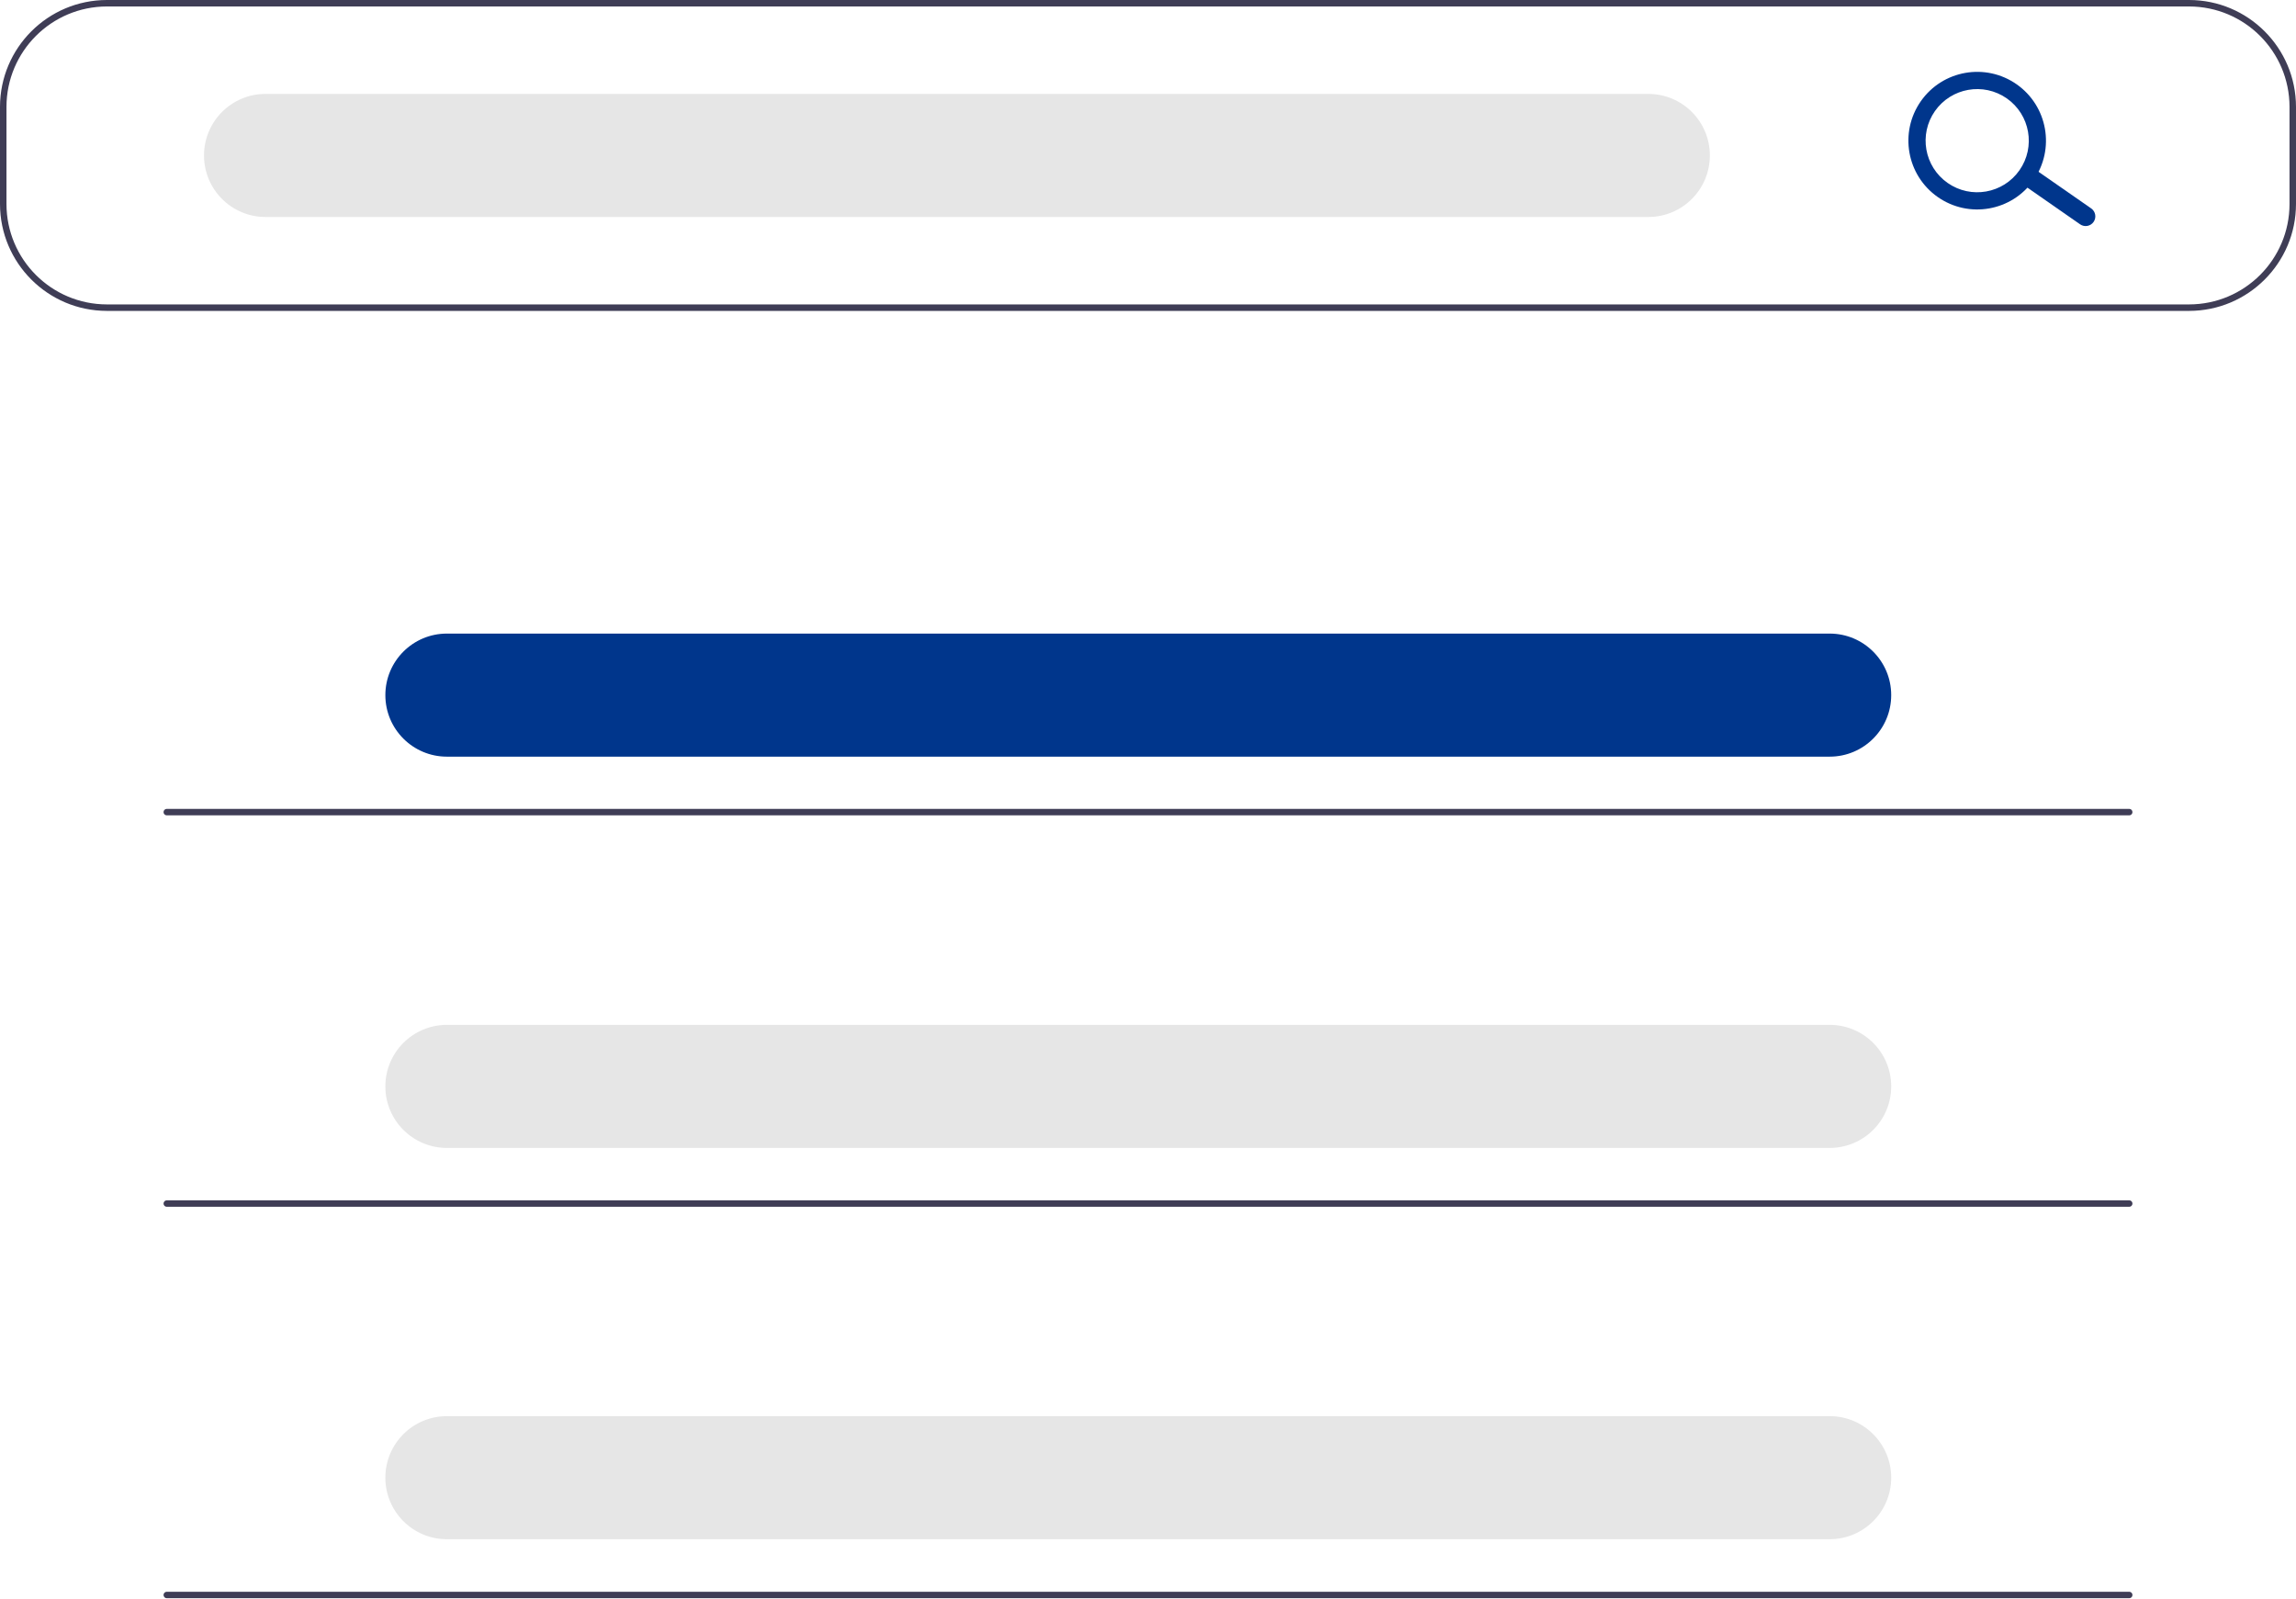
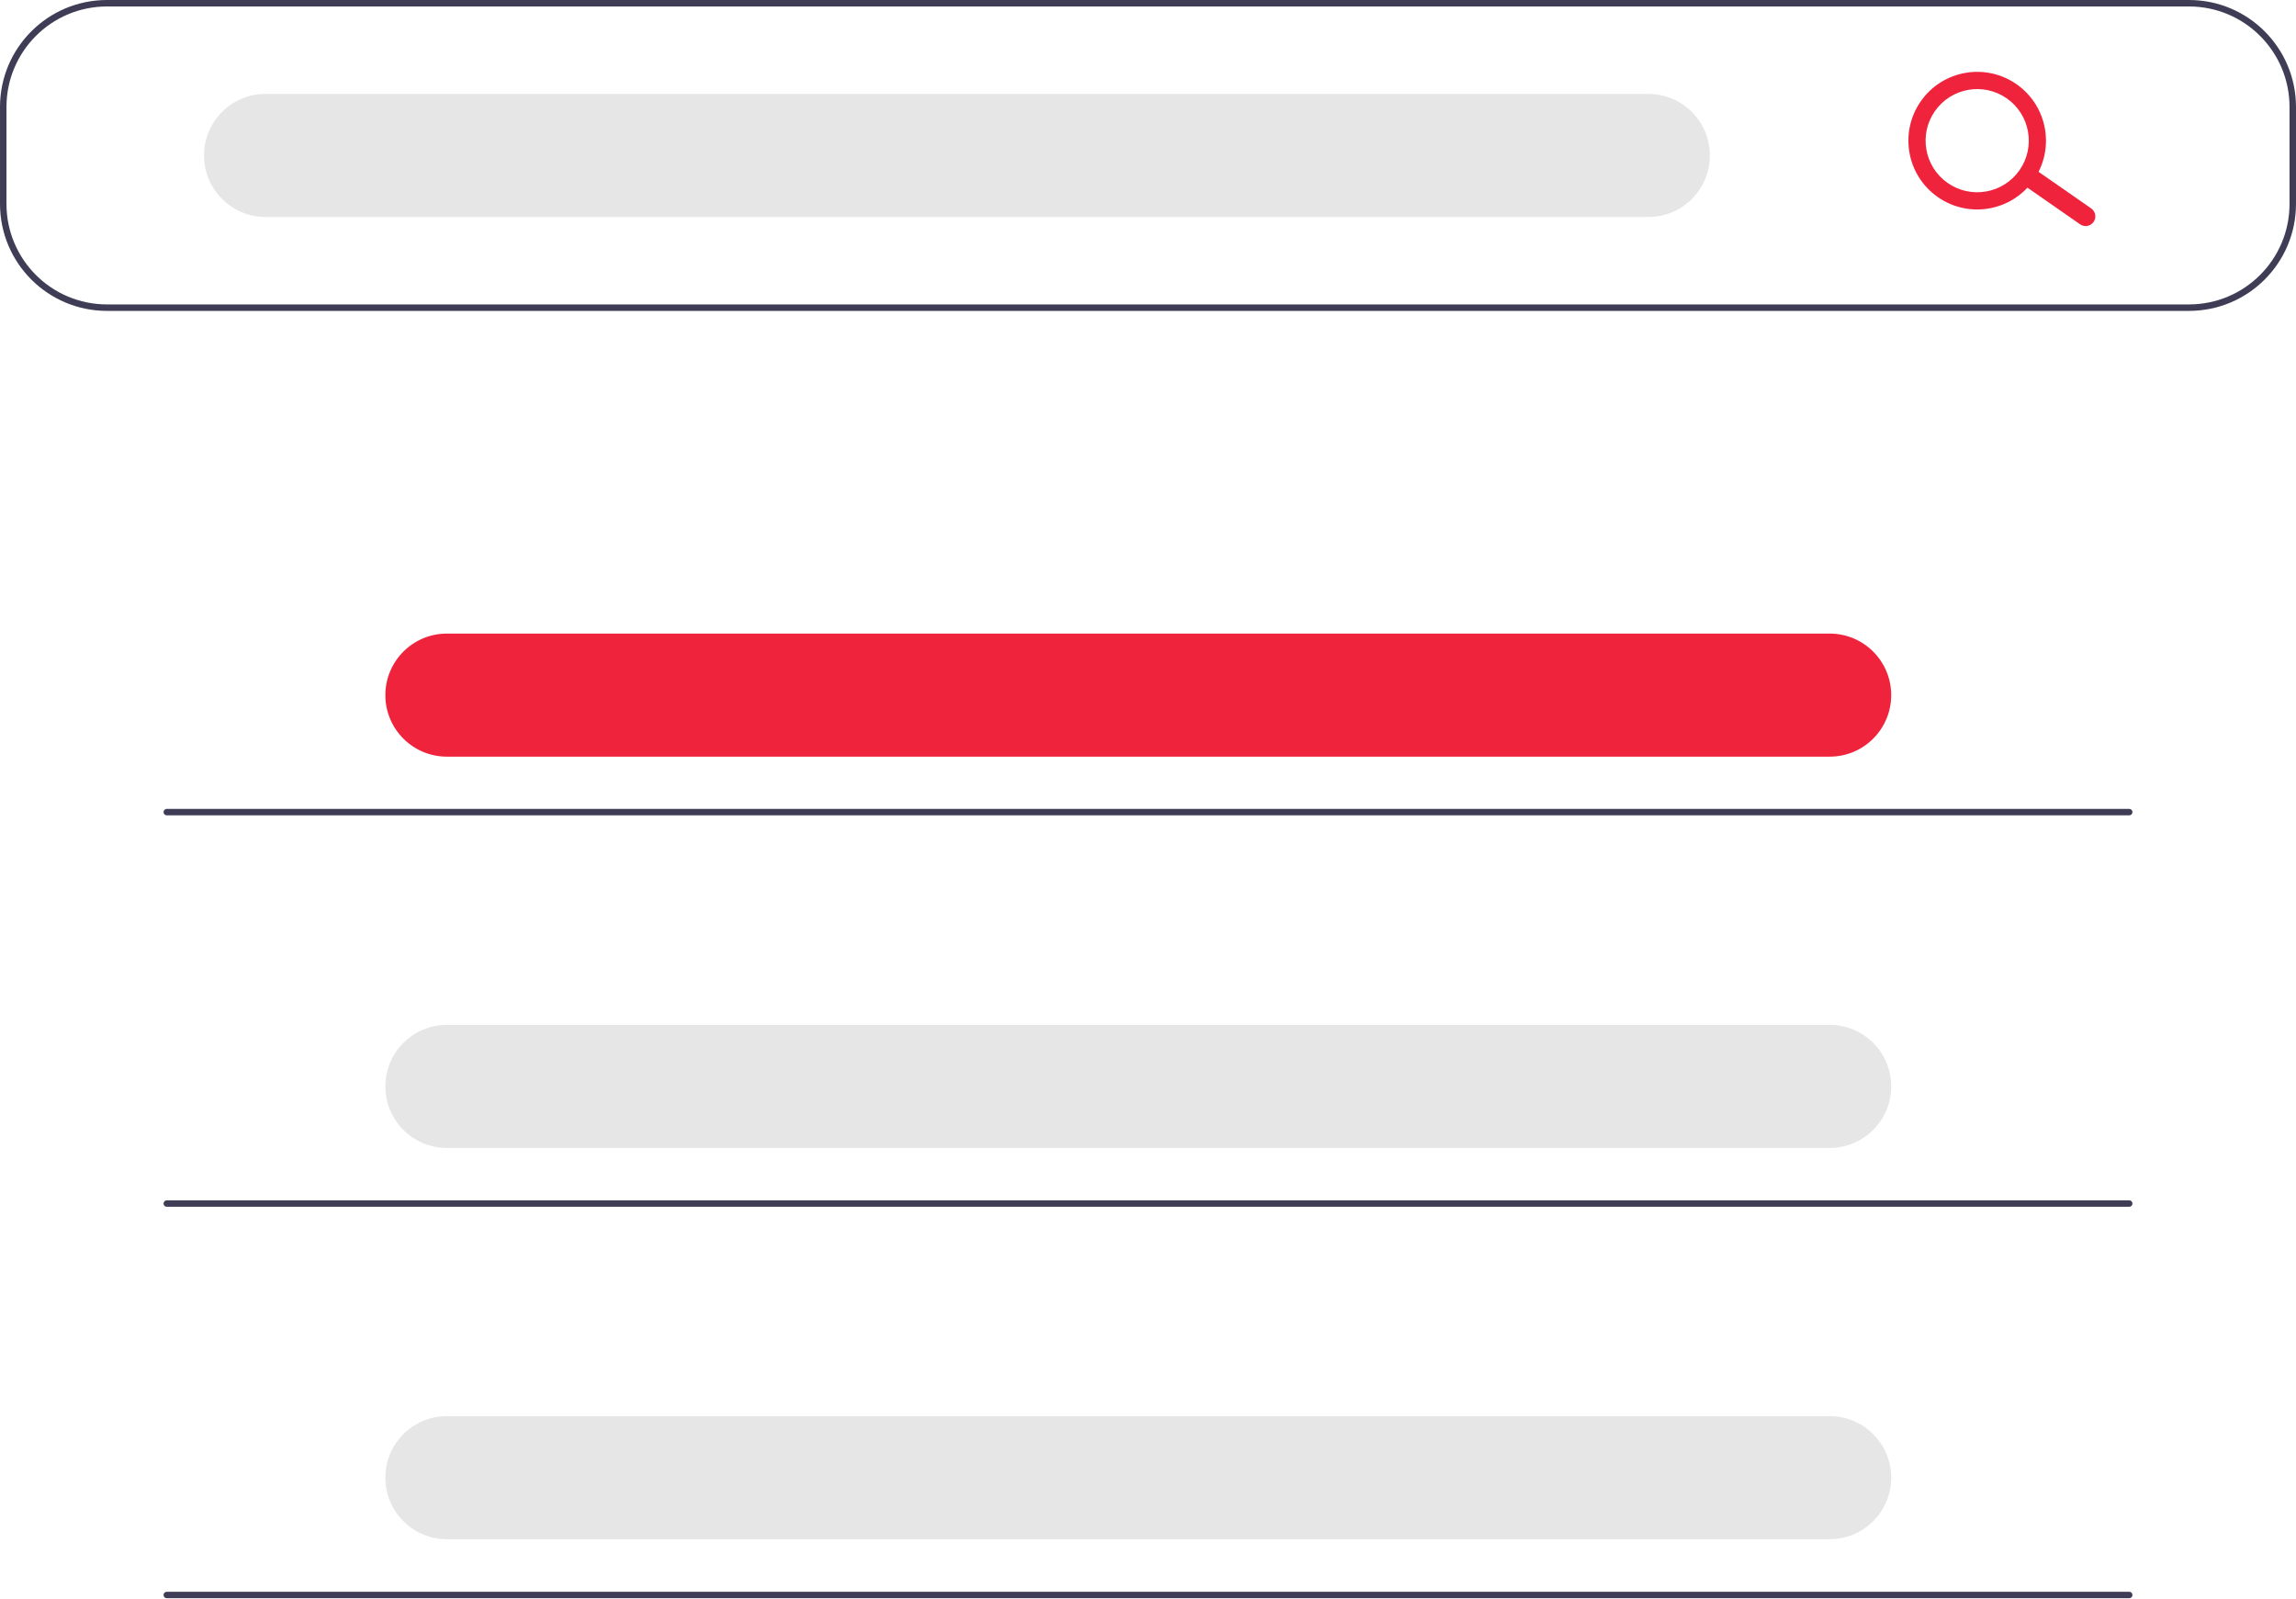
<svg xmlns="http://www.w3.org/2000/svg" data-name="Layer 1" width="643" height="447.57" viewBox="0 0 643 447.57">
  <path d="M891.623,313.021H308.48a29.962,29.962,0,0,1-29.928-29.928V255.885a29.962,29.962,0,0,1,29.928-29.928H891.623a29.962,29.962,0,0,1,29.928,29.928v27.207A29.962,29.962,0,0,1,891.623,313.021ZM308.48,227.771a28.146,28.146,0,0,0-28.114,28.114v27.207a28.146,28.146,0,0,0,28.114,28.114H891.623a28.146,28.146,0,0,0,28.114-28.114V255.885a28.146,28.146,0,0,0-28.114-28.114Z" transform="translate(-278.5516 -225.9571)" fill="#3f3d56" />
  <rect x="57.135" y="26.3" width="421.714" height="34.463" rx="17.231" fill="#e6e6e6" />
-   <rect x="107.922" y="177.43" width="421.714" height="34.463" rx="17.231" fill="#00368c" />
+   <rect x="107.922" y="177.43" width="421.714" height="34.463" rx="17.231" fill="#ef233c" />
  <rect x="107.922" y="287.004" width="421.714" height="34.463" rx="17.231" fill="#e6e6e6" />
  <rect x="107.922" y="396.578" width="421.714" height="34.463" rx="17.231" fill="#e6e6e6" />
-   <path d="M864.864,288.104a2.714,2.714,0,0,1-3.78.667l-14.807-10.303a2.714,2.714,0,1,1,3.113-4.446l14.807,10.303A2.714,2.714,0,0,1,864.864,288.104Z" transform="translate(-278.5516 -225.9571)" fill="#00368c" />
-   <path d="M848.054,276.399a19.267,19.267,0,1,1-4.732-26.833A19.289,19.289,0,0,1,848.054,276.399Zm-27.619-19.339a14.45,14.45,0,1,0,20.125-3.549A14.466,14.466,0,0,0,820.435,257.06Z" transform="translate(-278.5516 -225.9571)" fill="#00368c" />
+   <path d="M864.864,288.104a2.714,2.714,0,0,1-3.78.667l-14.807-10.303a2.714,2.714,0,1,1,3.113-4.446l14.807,10.303A2.714,2.714,0,0,1,864.864,288.104Z" transform="translate(-278.5516 -225.9571)" fill="#ef233c" />
+   <path d="M848.054,276.399a19.267,19.267,0,1,1-4.732-26.833A19.289,19.289,0,0,1,848.054,276.399Zm-27.619-19.339a14.45,14.45,0,1,0,20.125-3.549A14.466,14.466,0,0,0,820.435,257.06Z" transform="translate(-278.5516 -225.9571)" fill="#ef233c" />
  <path d="M874.846,454.289H325.257a.907.907,0,1,1,0-1.814H874.846a.907.907,0,1,1,0,1.814Z" transform="translate(-278.5516 -225.9571)" fill="#3f3d56" />
  <path d="M874.846,563.909H325.257a.907.907,0,0,1,0-1.814H874.846a.907.907,0,0,1,0,1.814Z" transform="translate(-278.5516 -225.9571)" fill="#3f3d56" />
  <path d="M874.846,673.527H325.257a.907.907,0,0,1,0-1.814H874.846a.907.907,0,1,1,0,1.814Z" transform="translate(-278.5516 -225.9571)" fill="#3f3d56" />
</svg>
